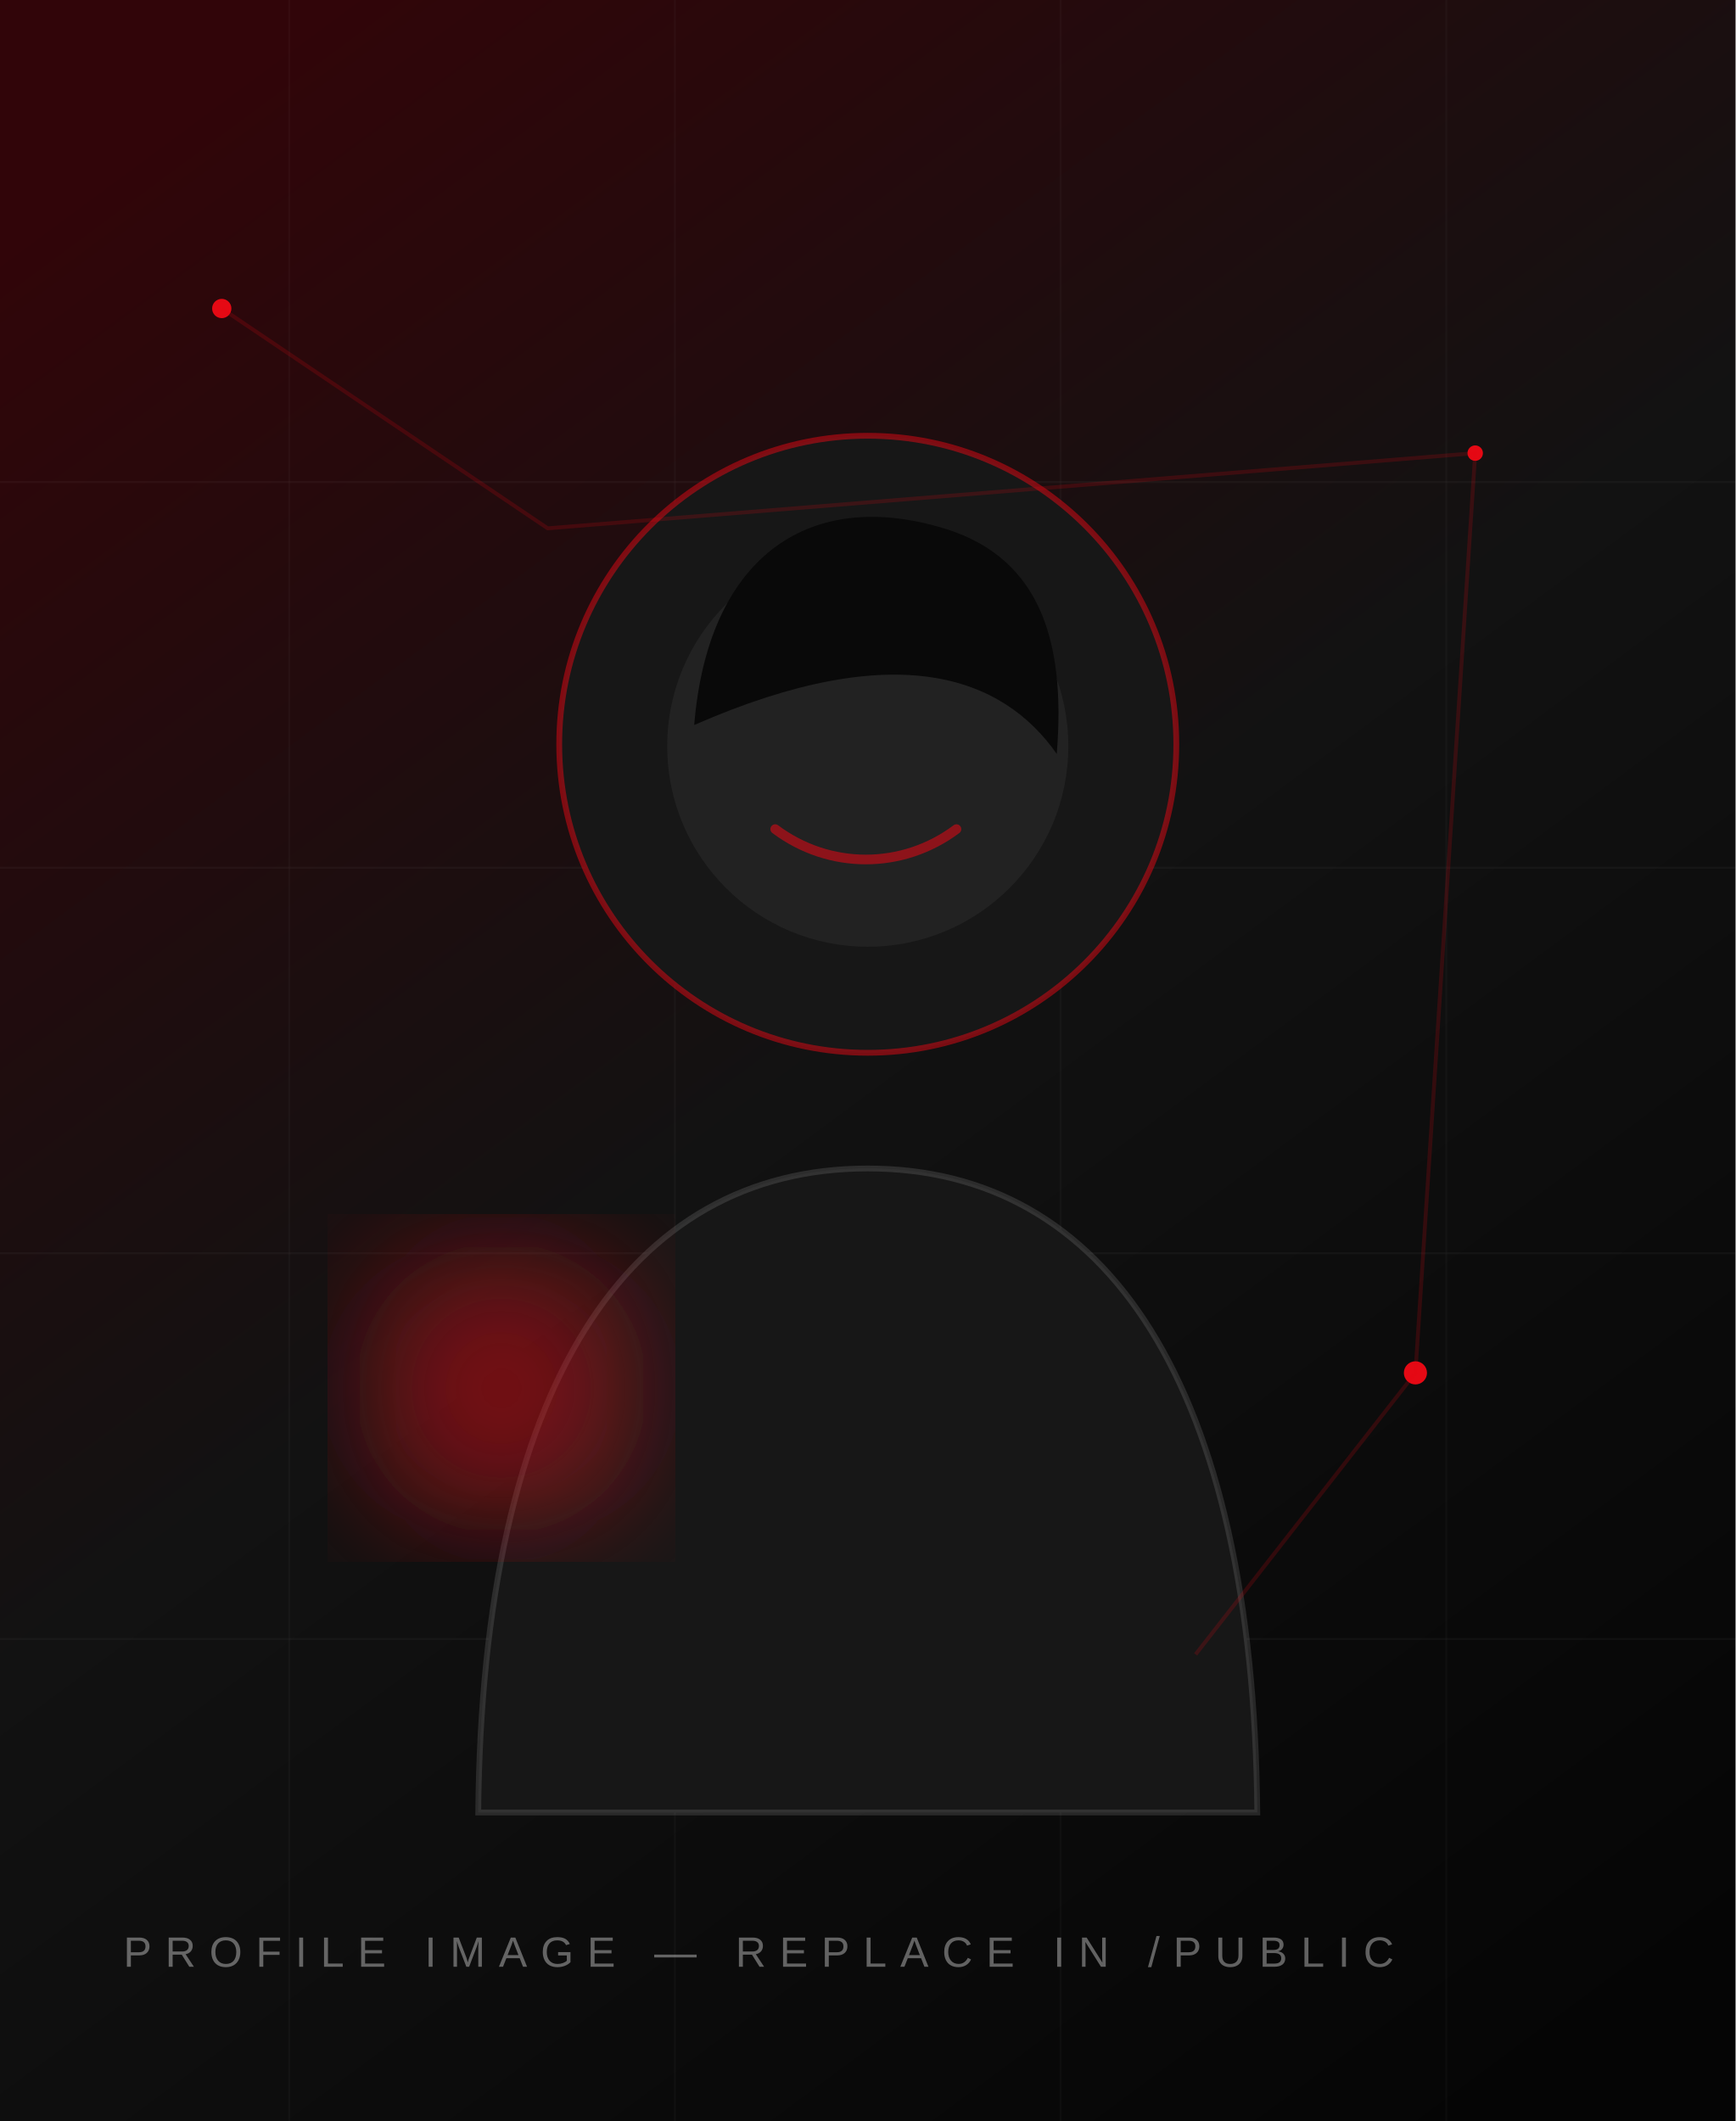
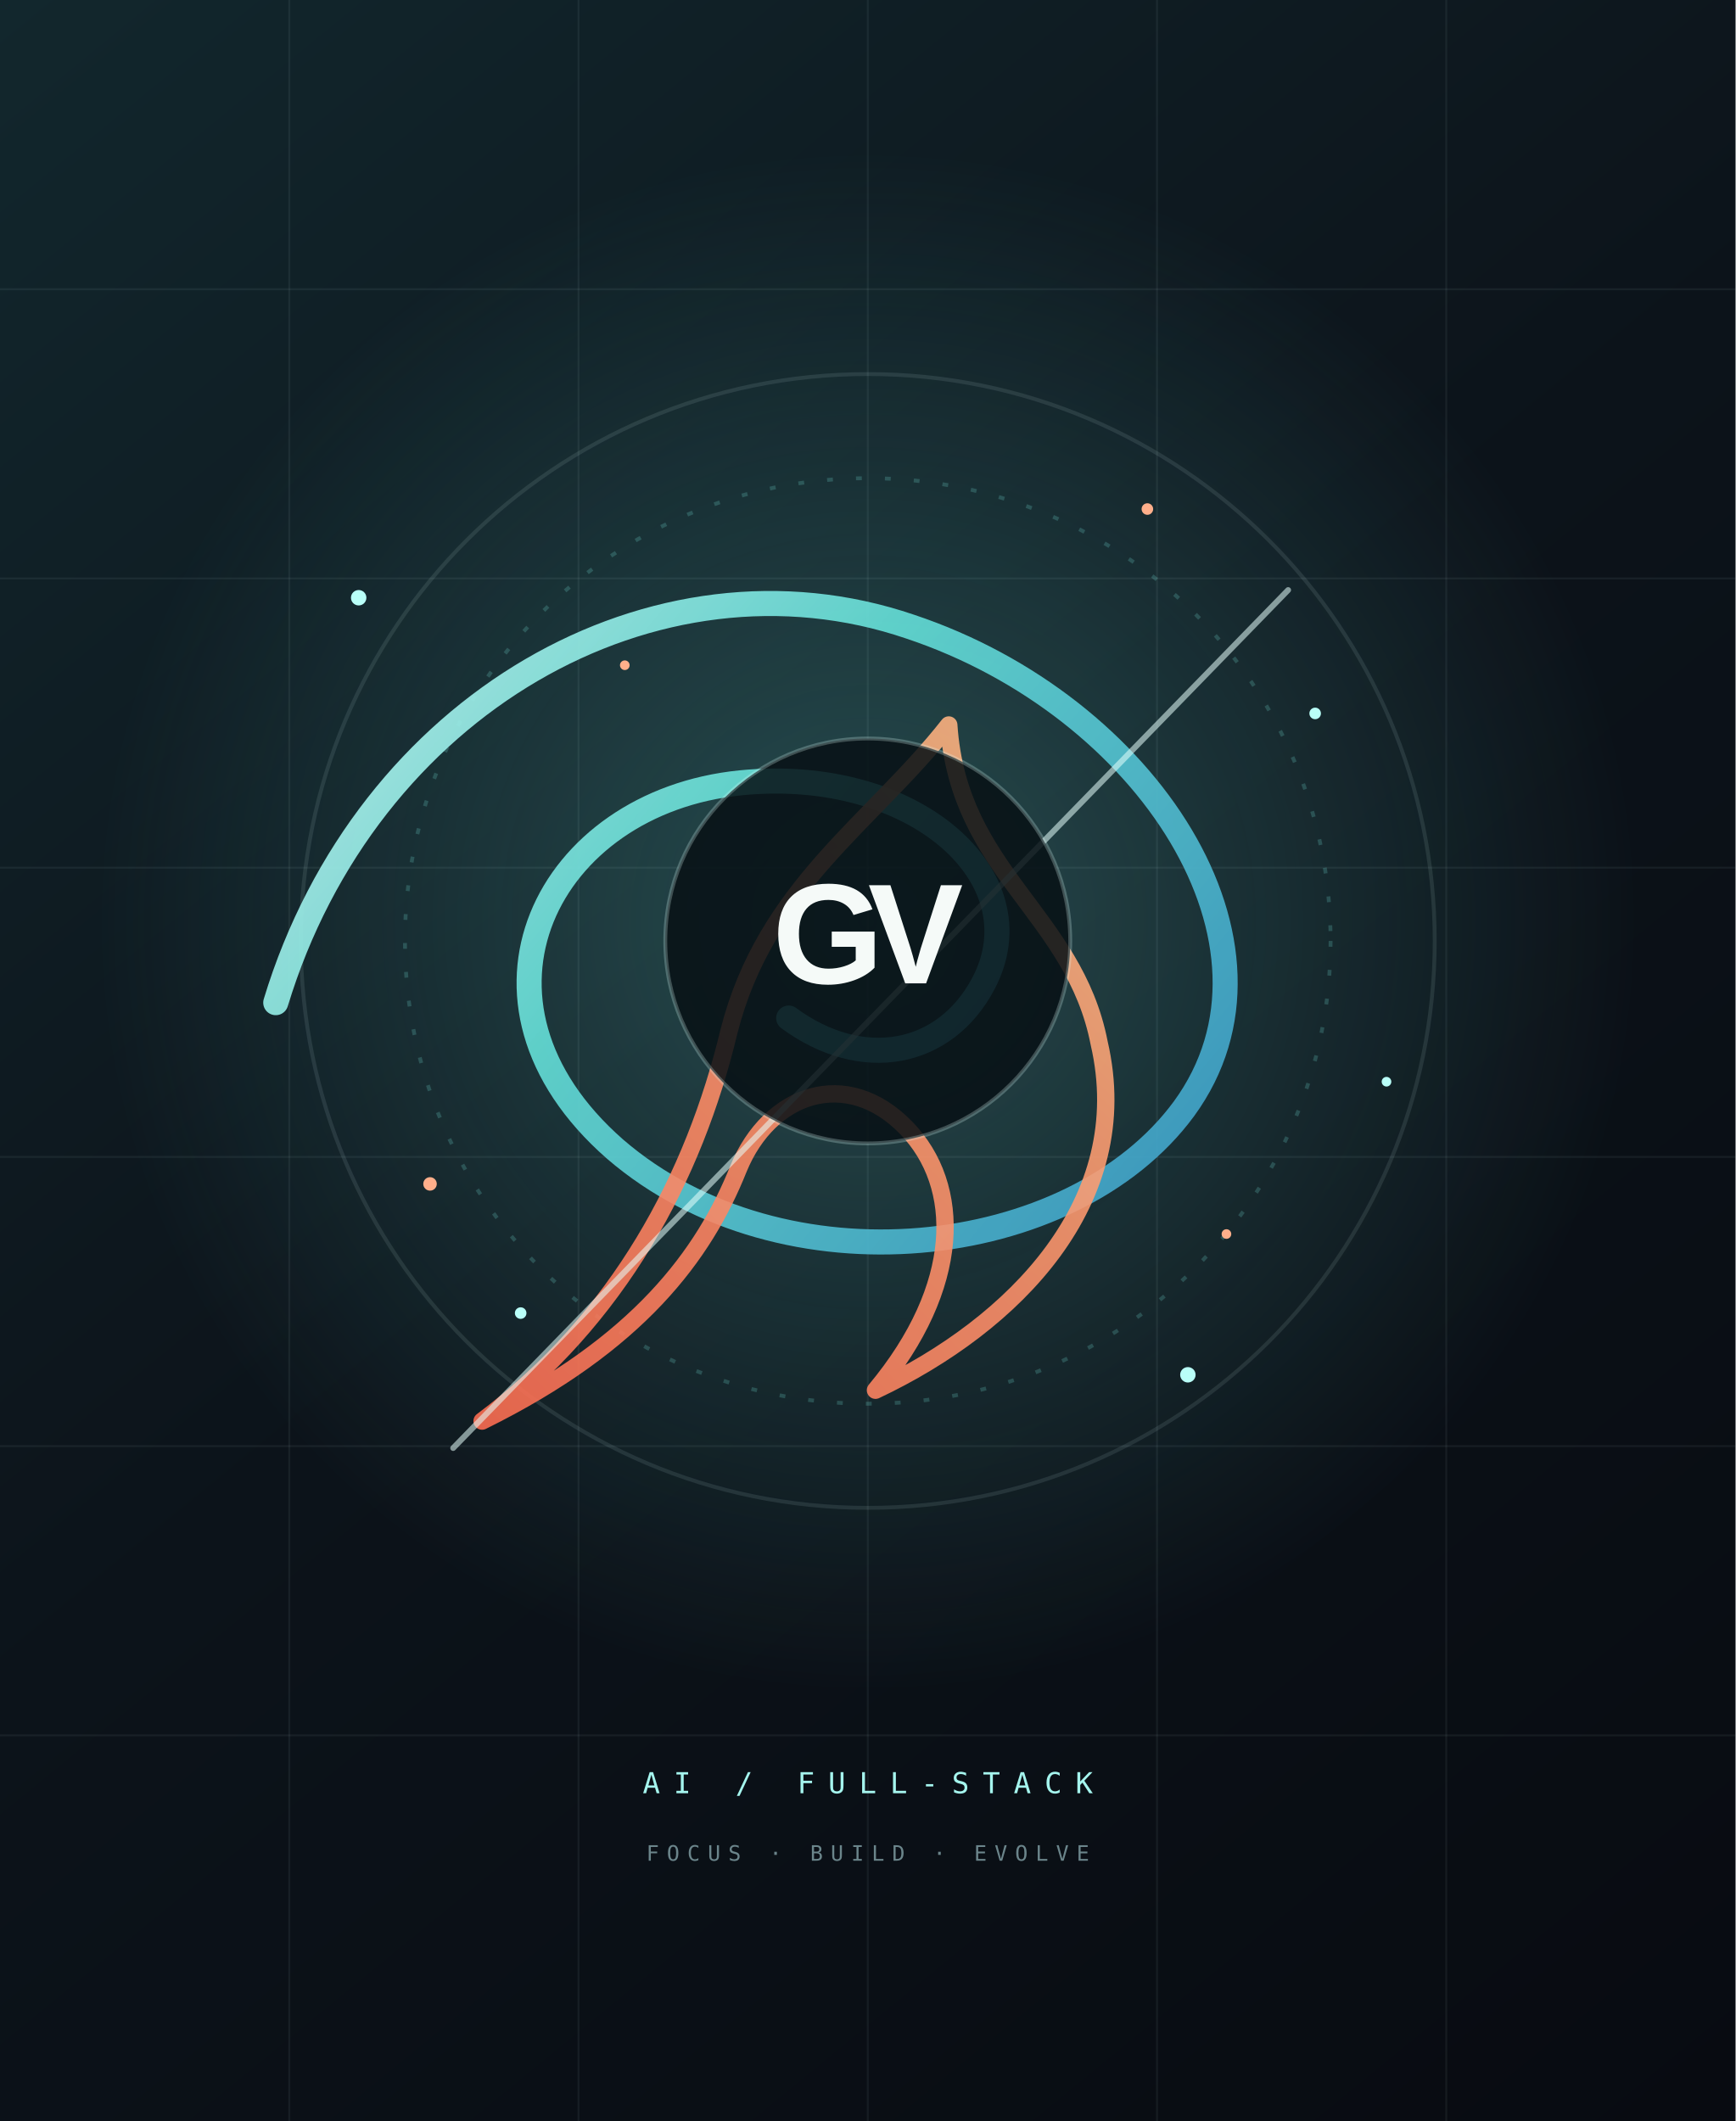
<svg xmlns="http://www.w3.org/2000/svg" width="900" height="1100" viewBox="0 0 900 1100" fill="none">
  <defs>
-     <linearGradient id="bg" x1="90" y1="60" x2="830" y2="1060" gradientUnits="userSpaceOnUse">
-       <stop stop-color="#310509" />
-       <stop offset=".48" stop-color="#121212" />
-       <stop offset="1" stop-color="#050505" />
+     <linearGradient id="bg" x1="0" y1="0" x2="900" y2="1100" gradientUnits="userSpaceOnUse">
+       <stop stop-color="#12272D" />
+       <stop offset=".48" stop-color="#0C131A" />
+       <stop offset="1" stop-color="#080B11" />
    </linearGradient>
-     <radialGradient id="glow" cx="0" cy="0" r="1" gradientTransform="translate(450 430) rotate(90) scale(360)">
-       <stop stop-color="#E50914" stop-opacity=".34" />
-       <stop offset="1" stop-color="#E50914" stop-opacity="0" />
+     <radialGradient id="glow">
+       <stop stop-color="#6DE1D9" stop-opacity=".28" />
+       <stop offset="1" stop-color="#6DE1D9" stop-opacity="0" />
    </radialGradient>
-     <filter id="blur">
-       <feGaussianBlur stdDeviation="38" />
-     </filter>
+     <linearGradient id="water" x1="145" y1="250" x2="730" y2="740" gradientUnits="userSpaceOnUse">
+       <stop stop-color="#D6FFFB" />
+       <stop offset=".38" stop-color="#64DCD5" />
+       <stop offset="1" stop-color="#2B7FC1" />
+     </linearGradient>
+     <linearGradient id="flame" x1="240" y1="800" x2="730" y2="310" gradientUnits="userSpaceOnUse">
+       <stop stop-color="#FF674E" />
+       <stop offset=".55" stop-color="#FF9E72" />
+       <stop offset="1" stop-color="#FFE2A0" />
+     </linearGradient>
  </defs>
  <rect width="900" height="1100" fill="url(#bg)" />
-   <circle cx="450" cy="420" r="360" fill="url(#glow)" />
-   <g opacity=".28">
-     <path d="M0 250H900M0 450H900M0 650H900M0 850H900" stroke="#fff" stroke-opacity=".12" />
-     <path d="M150 0V1100M350 0V1100M550 0V1100M750 0V1100" stroke="#fff" stroke-opacity=".08" />
+   <circle cx="450" cy="478" r="400" fill="url(#glow)" />
+   <g stroke="#DDFEFB" stroke-opacity=".06">
+     <path d="M0 150H900M0 300H900M0 450H900M0 600H900M0 750H900M0 900H900" />
+     <path d="M150 0V1100M300 0V1100M450 0V1100M600 0V1100M750 0V1100" />
  </g>
-   <circle cx="450" cy="386" r="160" fill="#171717" stroke="#E50914" stroke-opacity=".5" stroke-width="3" />
-   <path d="M248 940C250 718 326 606 450 606C574 606 650 718 652 940H248Z" fill="#171717" stroke="#fff" stroke-opacity=".12" stroke-width="3" />
-   <circle cx="450" cy="387" r="104" fill="#222" />
-   <path d="M360 376C367 290 418 254 486 273C538 287 553 330 548 391C520 351 465 330 360 376Z" fill="#090909" />
-   <path d="M402 430C430 451 468 451 496 430" stroke="#E50914" stroke-opacity=".55" stroke-width="5" stroke-linecap="round" />
-   <g filter="url(#blur)" opacity=".5">
-     <circle cx="260" cy="720" r="75" fill="#E50914" />
+   <circle cx="450" cy="488" r="294" stroke="#DDFEFB" stroke-opacity=".1" stroke-width="2" />
+   <circle cx="450" cy="488" r="240" stroke="#75E0D9" stroke-opacity=".22" stroke-width="2" stroke-dasharray="3 12" />
+   <path d="M143 520C190 365 340 280 472 325C595 366 676 490 614 575C556 654 406 671 319 596C231 519 284 416 384 406C474 397 539 455 510 510C490 548 447 556 409 528" stroke="url(#water)" stroke-width="13" stroke-linecap="round" opacity=".92" />
+   <path d="M250 737C321 684 360 610 378 535C397 460 452 427 492 376C497 452 557 474 570 541C589 623 526 687 454 721C499 667 499 615 470 585C439 553 399 567 383 606C365 651 331 697 250 737Z" stroke="url(#flame)" stroke-width="9" stroke-linejoin="round" stroke-linecap="round" opacity=".88" />
+   <path d="M235 751L668 306" stroke="#E6FFFC" stroke-width="3" stroke-linecap="round" opacity=".55" />
+   <circle cx="450" cy="488" r="105" fill="#081116" fill-opacity=".86" stroke="#DDFEFB" stroke-opacity=".25" stroke-width="2" />
+   <text x="450" y="510" fill="#F5FAF8" text-anchor="middle" font-family="Arial,sans-serif" font-size="74" font-weight="700" letter-spacing="-8">GV</text>
+   <g fill="#B9FFF8">
+     <circle cx="186" cy="310" r="4" />
+     <circle cx="682" cy="370" r="3" />
+     <circle cx="616" cy="713" r="4" />
+     <circle cx="270" cy="681" r="3" />
+     <circle cx="719" cy="561" r="2.5" />
  </g>
-   <g fill="#E50914">
-     <circle cx="115" cy="160" r="5" />
-     <circle cx="765" cy="235" r="4" />
-     <circle cx="734" cy="712" r="6" />
+   <g fill="#FFAF8B">
+     <circle cx="223" cy="614" r="3.5" />
+     <circle cx="595" cy="264" r="3" />
+     <circle cx="324" cy="345" r="2.5" />
+     <circle cx="636" cy="640" r="2.5" />
  </g>
-   <path d="M115 160L284 274L765 235L734 712L620 858" stroke="#E50914" stroke-opacity=".18" stroke-width="2" />
-   <text x="64" y="1020" fill="#fff" fill-opacity=".36" font-family="Arial, sans-serif" font-size="22" letter-spacing="7">PROFILE IMAGE — REPLACE IN /PUBLIC</text>
+   <text x="450" y="930" fill="#A5F5EE" text-anchor="middle" font-family="monospace" font-size="15" letter-spacing="7">AI / FULL-STACK</text>
+   <text x="450" y="965" fill="#6B858B" text-anchor="middle" font-family="monospace" font-size="11" letter-spacing="4">FOCUS · BUILD · EVOLVE</text>
</svg>
